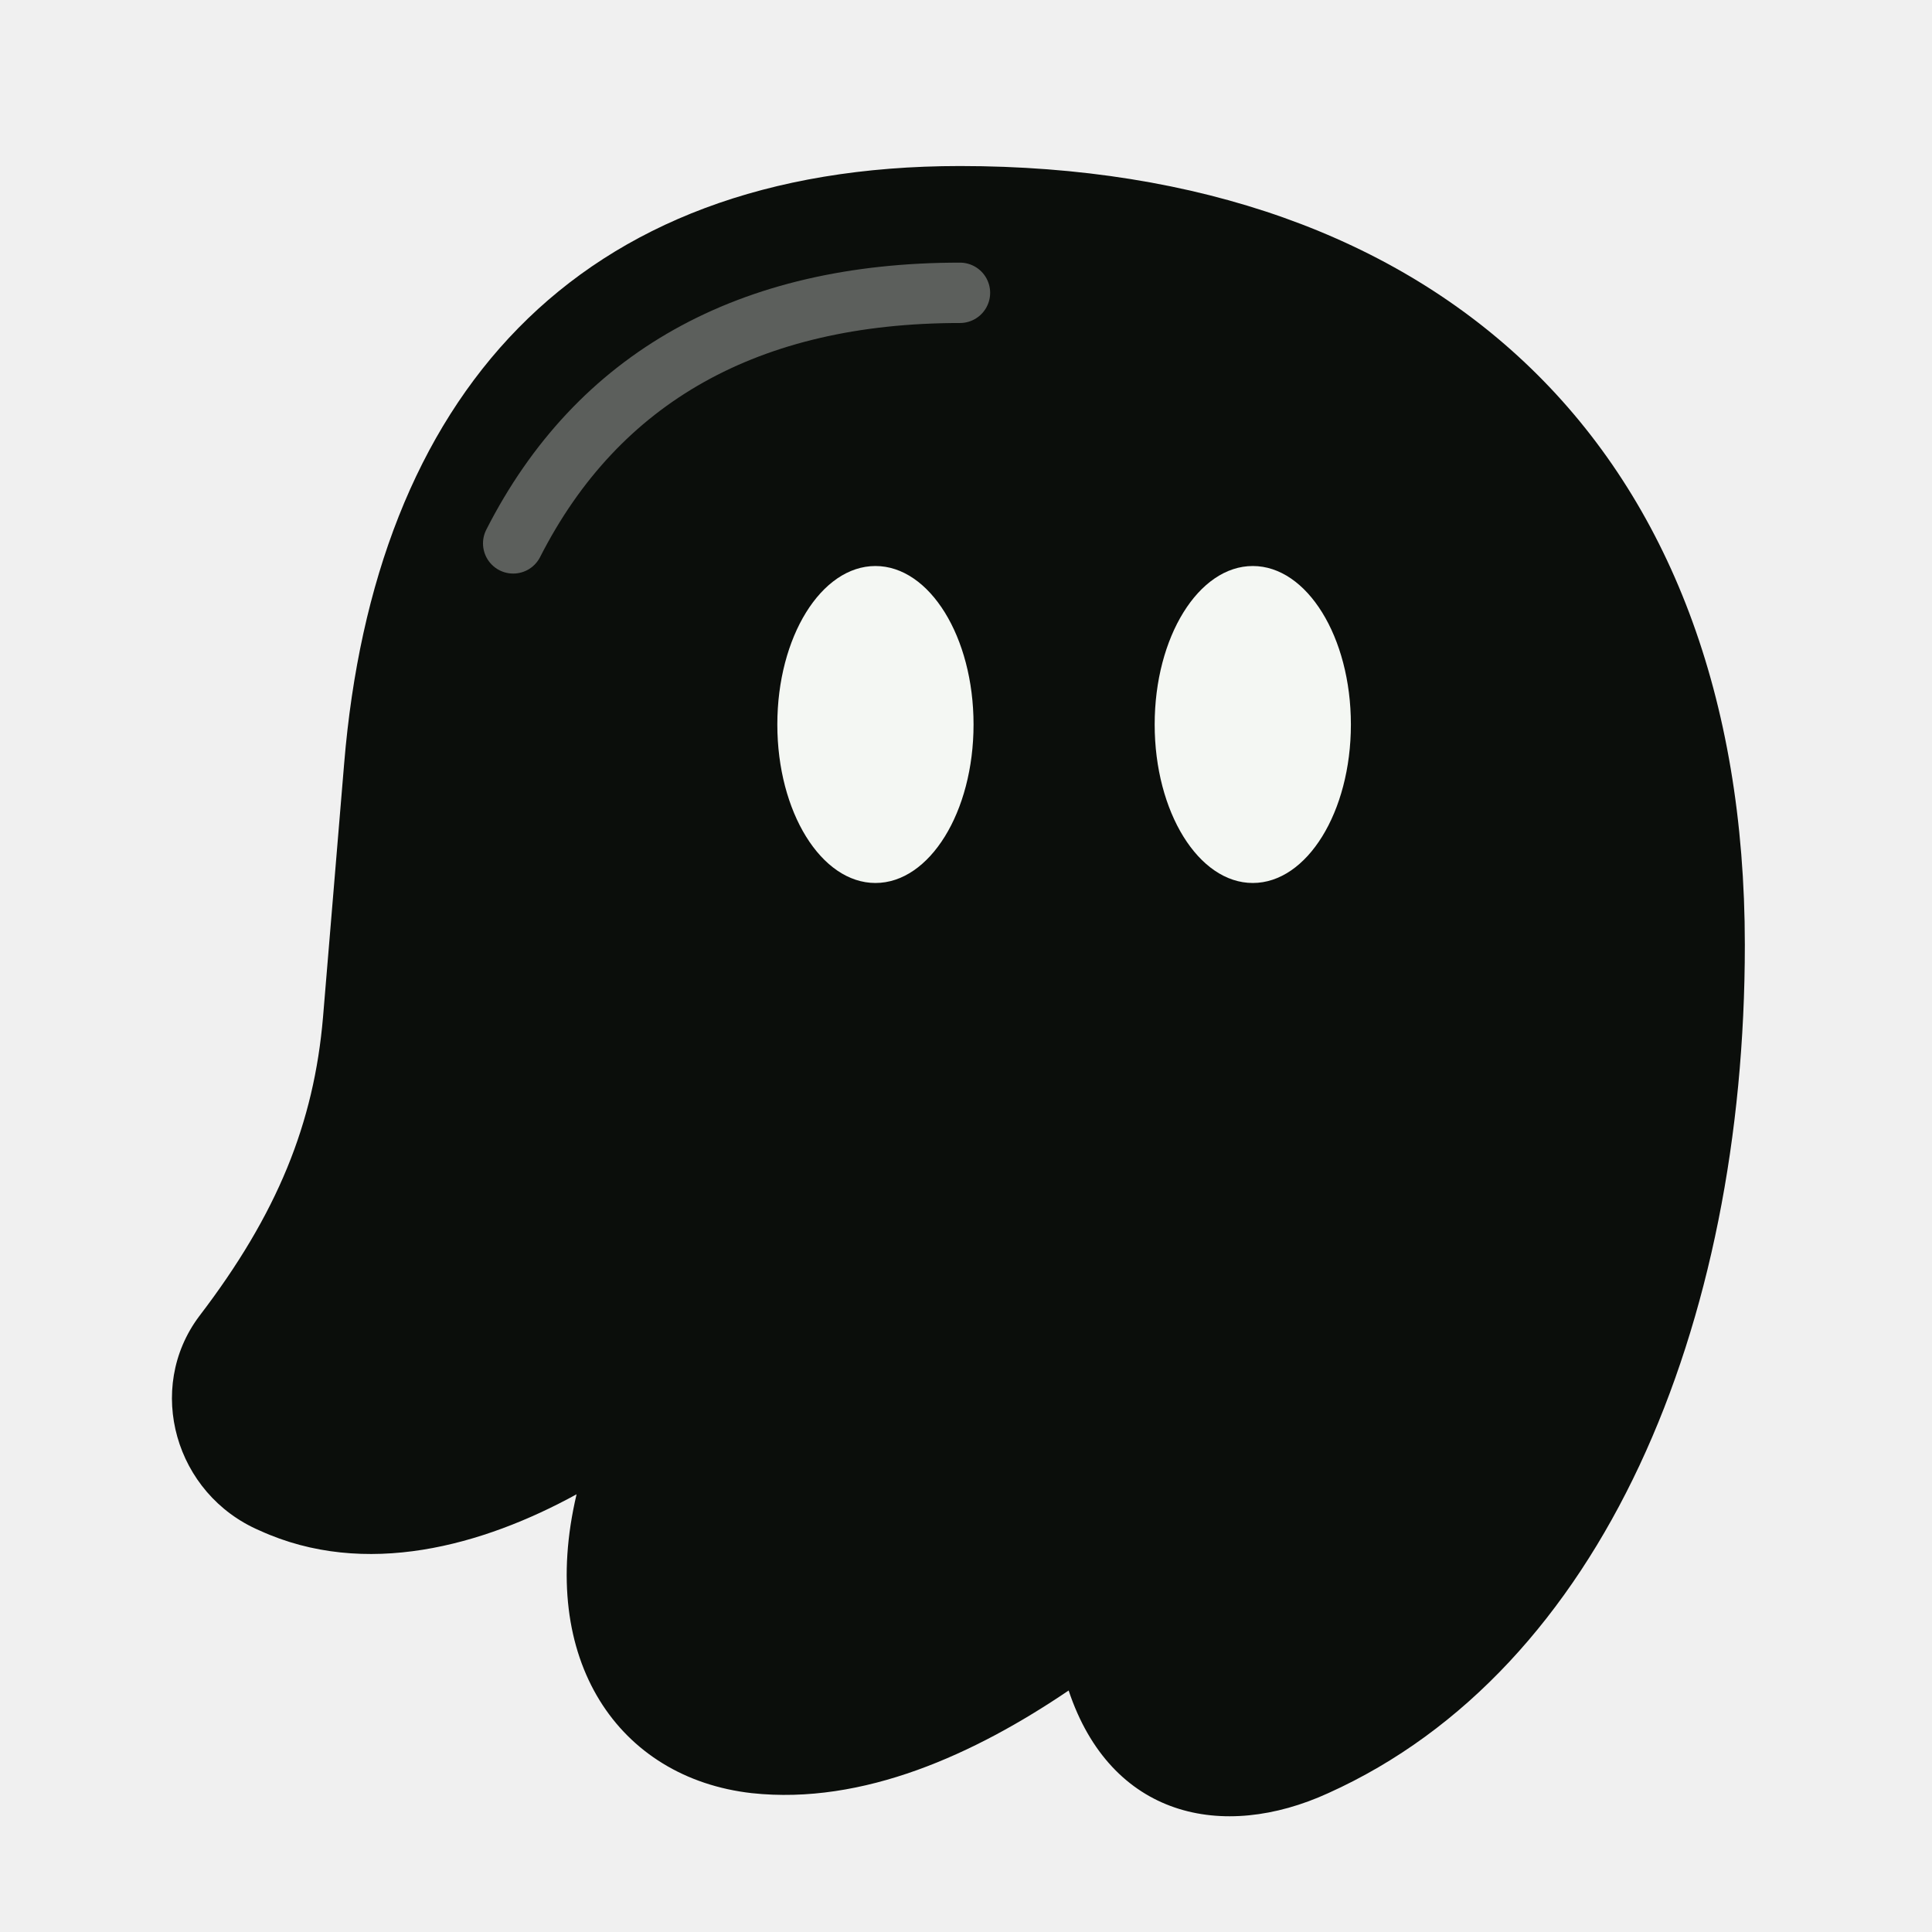
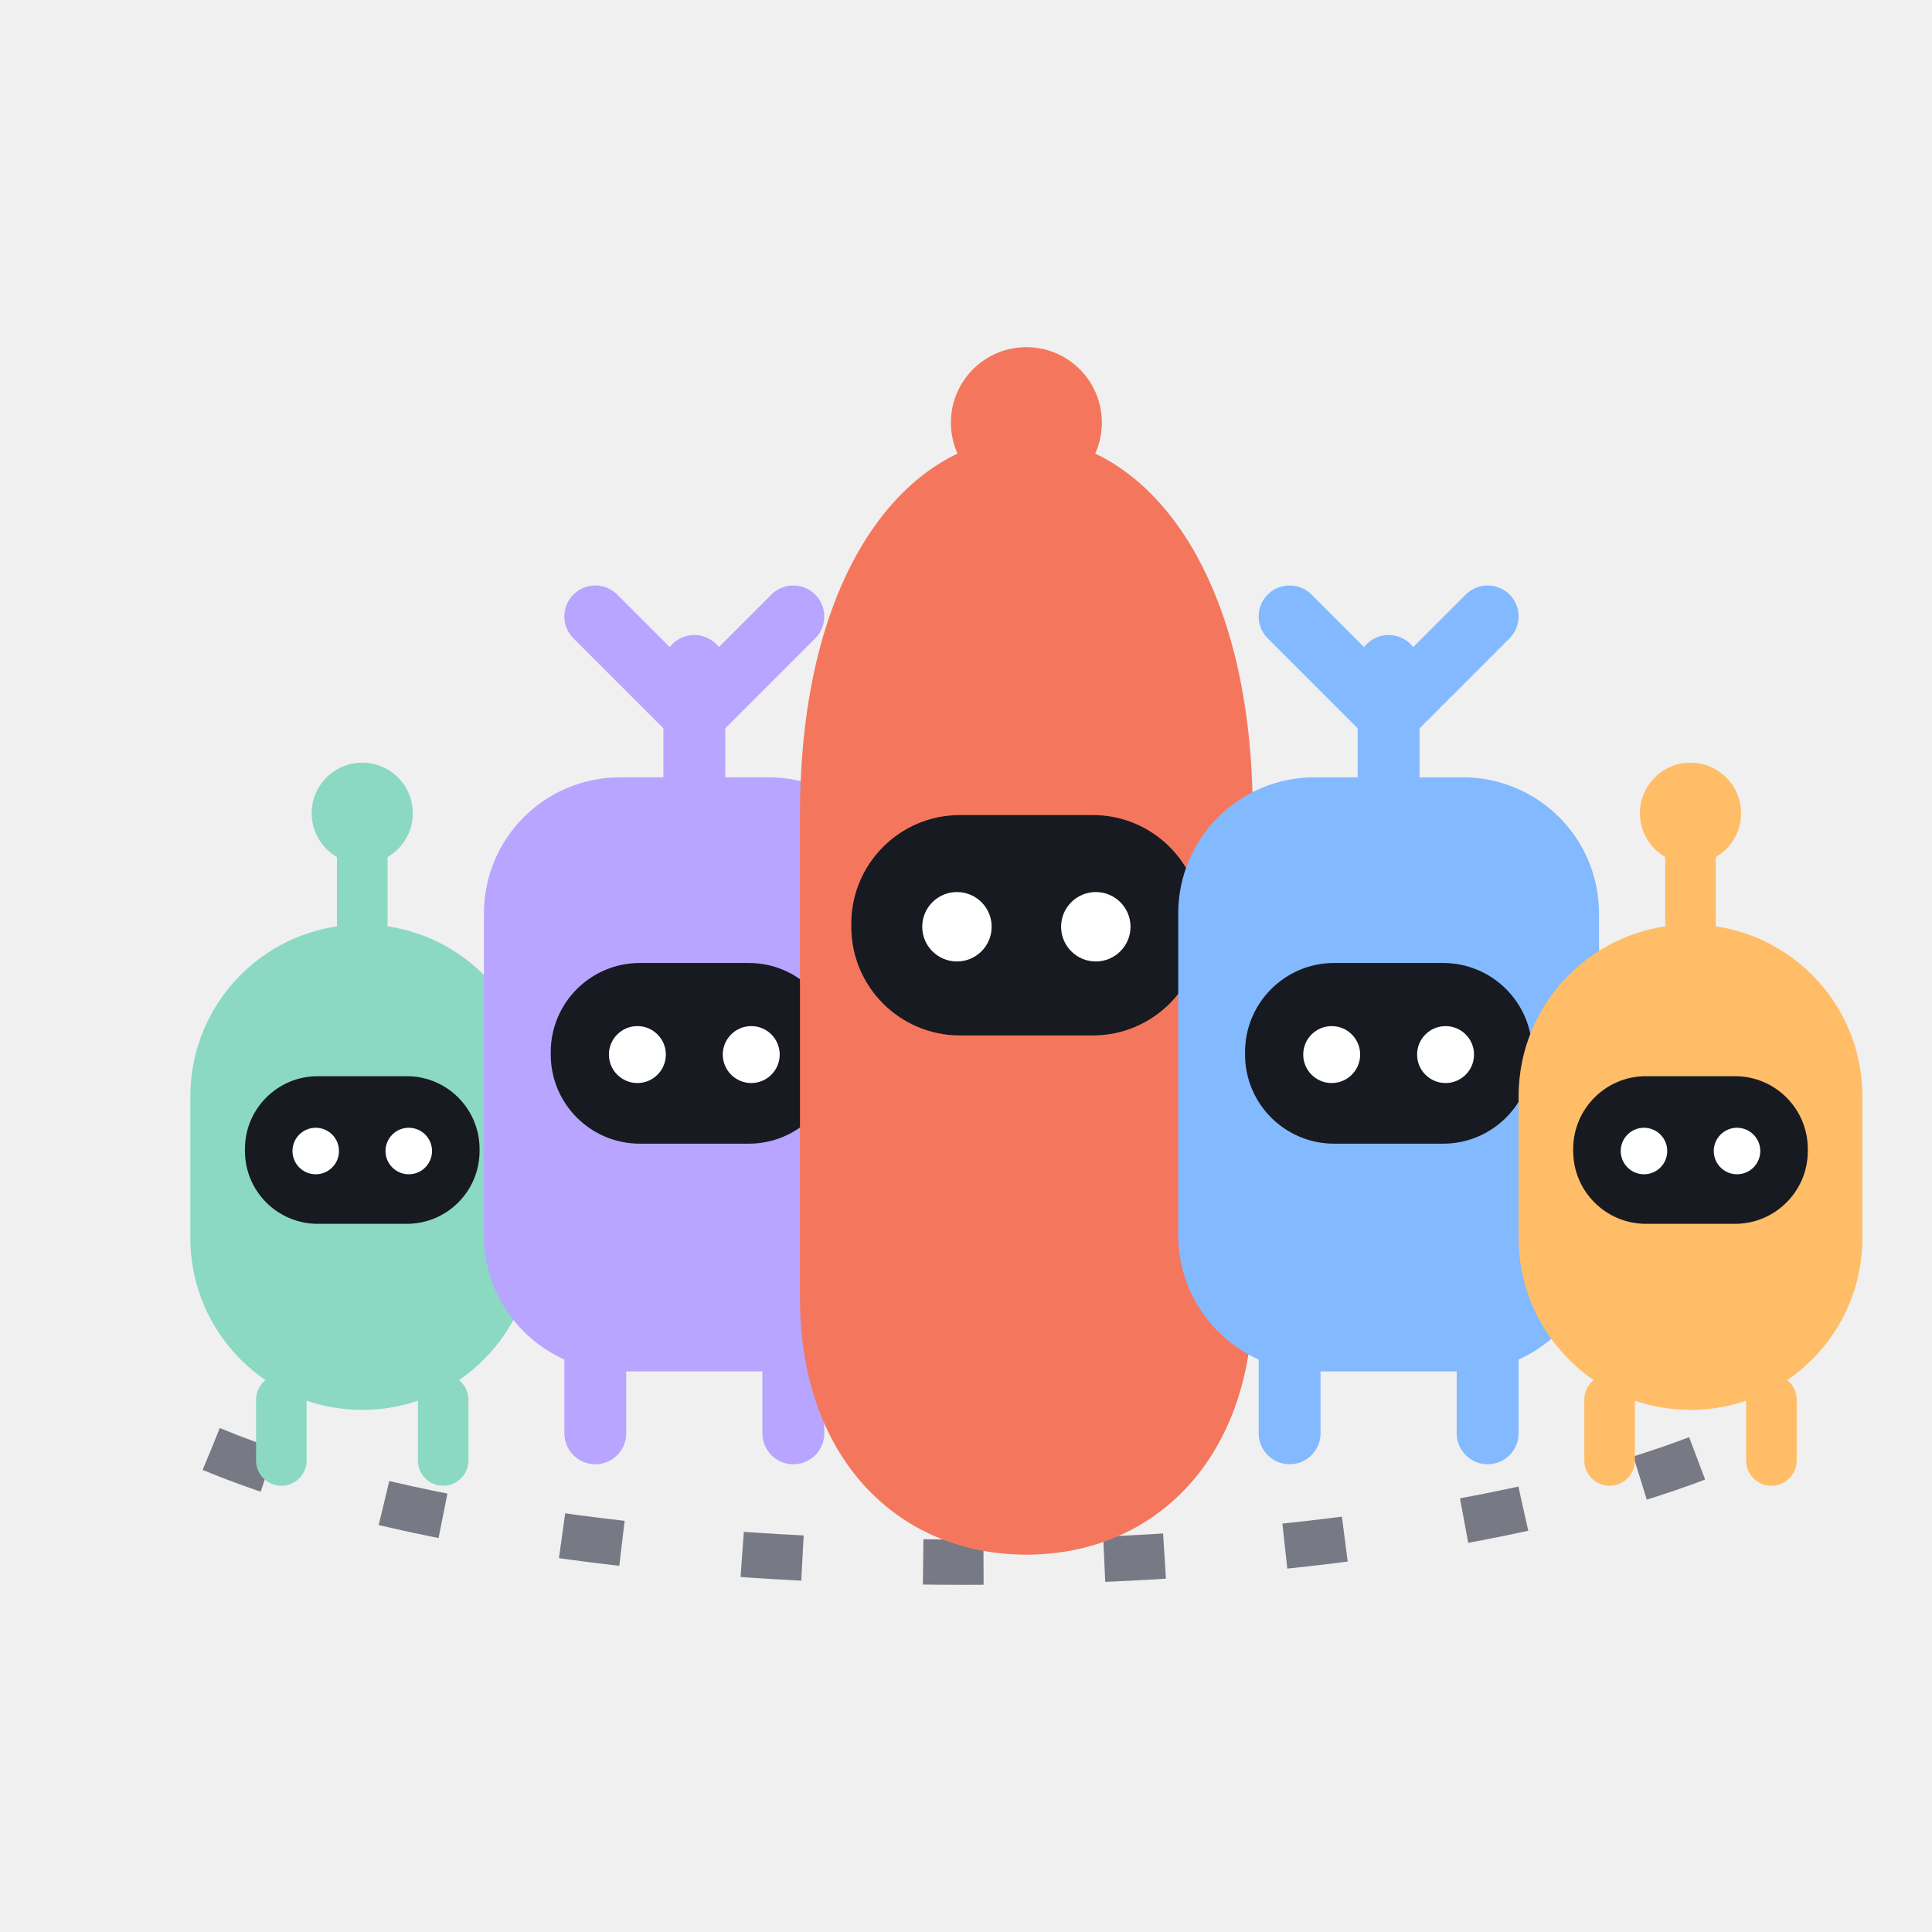
- <svg xmlns="http://www.w3.org/2000/svg" viewBox="0 0 64 64" role="img" aria-label="KYN">
-   <style>
-     :root { color-scheme: light dark; }
-     .ghost { fill: #0b0e0b; }
-     .eye { fill: #f4f7f3; }
-     .gloss { stroke: rgba(244, 247, 243, 0.35); }
-     @media (prefers-color-scheme: dark) {
-       .ghost { fill: #f2f5f1; }
-       .eye { fill: #0b0e0b; }
-       .gloss { stroke: rgba(11, 14, 11, 0.4); }
-     }
-   </style>
-   <path class="ghost" d="M31.8 5.5c-12.8 0-19.4 7.7-20.4 19.8l-.7 8.4c-.3 3.5-1.5 6.5-4.1 9.9-1.8 2.4-.8 5.9 2 7.1 3.5 1.6 7.4.5 10.5-1.2-1.3 5.5 1.4 9.4 5.8 9.9 3.7.4 7.4-1.3 10.5-3.4 1.4 4.2 5.1 5 8.6 3.4 9.1-4.1 13.8-15.5 13.8-28.1C57.8 14.8 47.6 5.5 31.8 5.5Z" />
-   <ellipse class="eye" cx="29" cy="24" rx="3.25" ry="5.25" />
-   <ellipse class="eye" cx="41.5" cy="24" rx="3.25" ry="5.25" />
-   <path class="gloss" d="M17 18c2.8-5.5 7.8-8.3 14.8-8.3" fill="none" stroke-width="2" stroke-linecap="round" />
+ <svg xmlns="http://www.w3.org/2000/svg" viewBox="0 0 64 64" role="img" aria-label="Ari helpers">
+   <path d="M7 48c12 5 38 5 50 0" fill="none" stroke="#777985" stroke-width="1.5" stroke-dasharray="2 4" />
+   <g transform="translate(12 39) scale(.67)" fill="#8bd9c2" stroke="#8bd9c2" stroke-linecap="round" stroke-linejoin="round">
+     <path d="M0-12v-4" fill="none" stroke-width="2.5" />
+     <circle cy="-18" r="2.5" stroke="none" />
+     <rect x="-8" y="-12" width="16" height="23" rx="8" />
+     <rect x="-5.8" y="-5" width="11.6" height="7.3" rx="3.6" fill="#181a21" stroke="none" />
+     <circle cx="-2.3" cy="-1.3" r="1.15" fill="#fff" stroke="none" />
+     <circle cx="2.3" cy="-1.3" r="1.15" fill="#fff" stroke="none" />
+     <path d="M-4 11v3m8-3v3" fill="none" stroke-width="2.5" />
+   </g>
+   <g transform="translate(23 36) scale(.82)" fill="#b7a5ff" stroke="#b7a5ff" stroke-linecap="round" stroke-linejoin="round">
+     <path d="M0-12v-5m0 2-4-4m4 4 4-4" fill="none" stroke-width="2.5" />
+     <rect x="-8" y="-12" width="16" height="23" rx="5" />
+     <rect x="-5.8" y="-5" width="11.6" height="7.3" rx="3.6" fill="#181a21" stroke="none" />
+     <circle cx="-2.3" cy="-1.3" r="1.15" fill="#fff" stroke="none" />
+     <circle cx="2.3" cy="-1.3" r="1.15" fill="#fff" stroke="none" />
+     <path d="M-4 11v3m8-3v3" fill="none" stroke-width="2.5" />
+   </g>
+   <g transform="translate(34 32) scale(1)" fill="#f4775d" stroke="#f4775d" stroke-linecap="round" stroke-linejoin="round">
+     <path d="M0-12v-4" fill="none" stroke-width="2.5" />
+     <circle cy="-18" r="2.5" stroke="none" />
+     <path d="M-7 11V-5c0-8 3.5-12 7-12s7 4 7 12v16c0 5-3 8-7 8s-7-3-7-8Z" />
+     <rect x="-5.8" y="-5" width="11.6" height="7.3" rx="3.6" fill="#181a21" stroke="none" />
+     <circle cx="-2.3" cy="-1.3" r="1.15" fill="#fff" stroke="none" />
+     <circle cx="2.3" cy="-1.3" r="1.15" fill="#fff" stroke="none" />
+     <path d="M-4 11v3m8-3v3" fill="none" stroke-width="2.5" />
+   </g>
+   <g transform="translate(46 36) scale(.82)" fill="#83b9ff" stroke="#83b9ff" stroke-linecap="round" stroke-linejoin="round">
+     <path d="M0-12v-5m0 2-4-4m4 4 4-4" fill="none" stroke-width="2.5" />
+     <rect x="-8" y="-12" width="16" height="23" rx="5" />
+     <rect x="-5.8" y="-5" width="11.6" height="7.3" rx="3.6" fill="#181a21" stroke="none" />
+     <circle cx="-2.3" cy="-1.3" r="1.15" fill="#fff" stroke="none" />
+     <circle cx="2.3" cy="-1.3" r="1.15" fill="#fff" stroke="none" />
+     <path d="M-4 11v3m8-3v3" fill="none" stroke-width="2.5" />
+   </g>
+   <g transform="translate(56 39) scale(.67)" fill="#ffbd67" stroke="#ffbd67" stroke-linecap="round" stroke-linejoin="round">
+     <path d="M0-12v-4" fill="none" stroke-width="2.5" />
+     <circle cy="-18" r="2.5" stroke="none" />
+     <rect x="-8" y="-12" width="16" height="23" rx="8" />
+     <rect x="-5.8" y="-5" width="11.6" height="7.3" rx="3.6" fill="#181a21" stroke="none" />
+     <circle cx="-2.3" cy="-1.3" r="1.15" fill="#fff" stroke="none" />
+     <circle cx="2.3" cy="-1.3" r="1.15" fill="#fff" stroke="none" />
+     <path d="M-4 11v3m8-3v3" fill="none" stroke-width="2.5" />
+   </g>
</svg>
